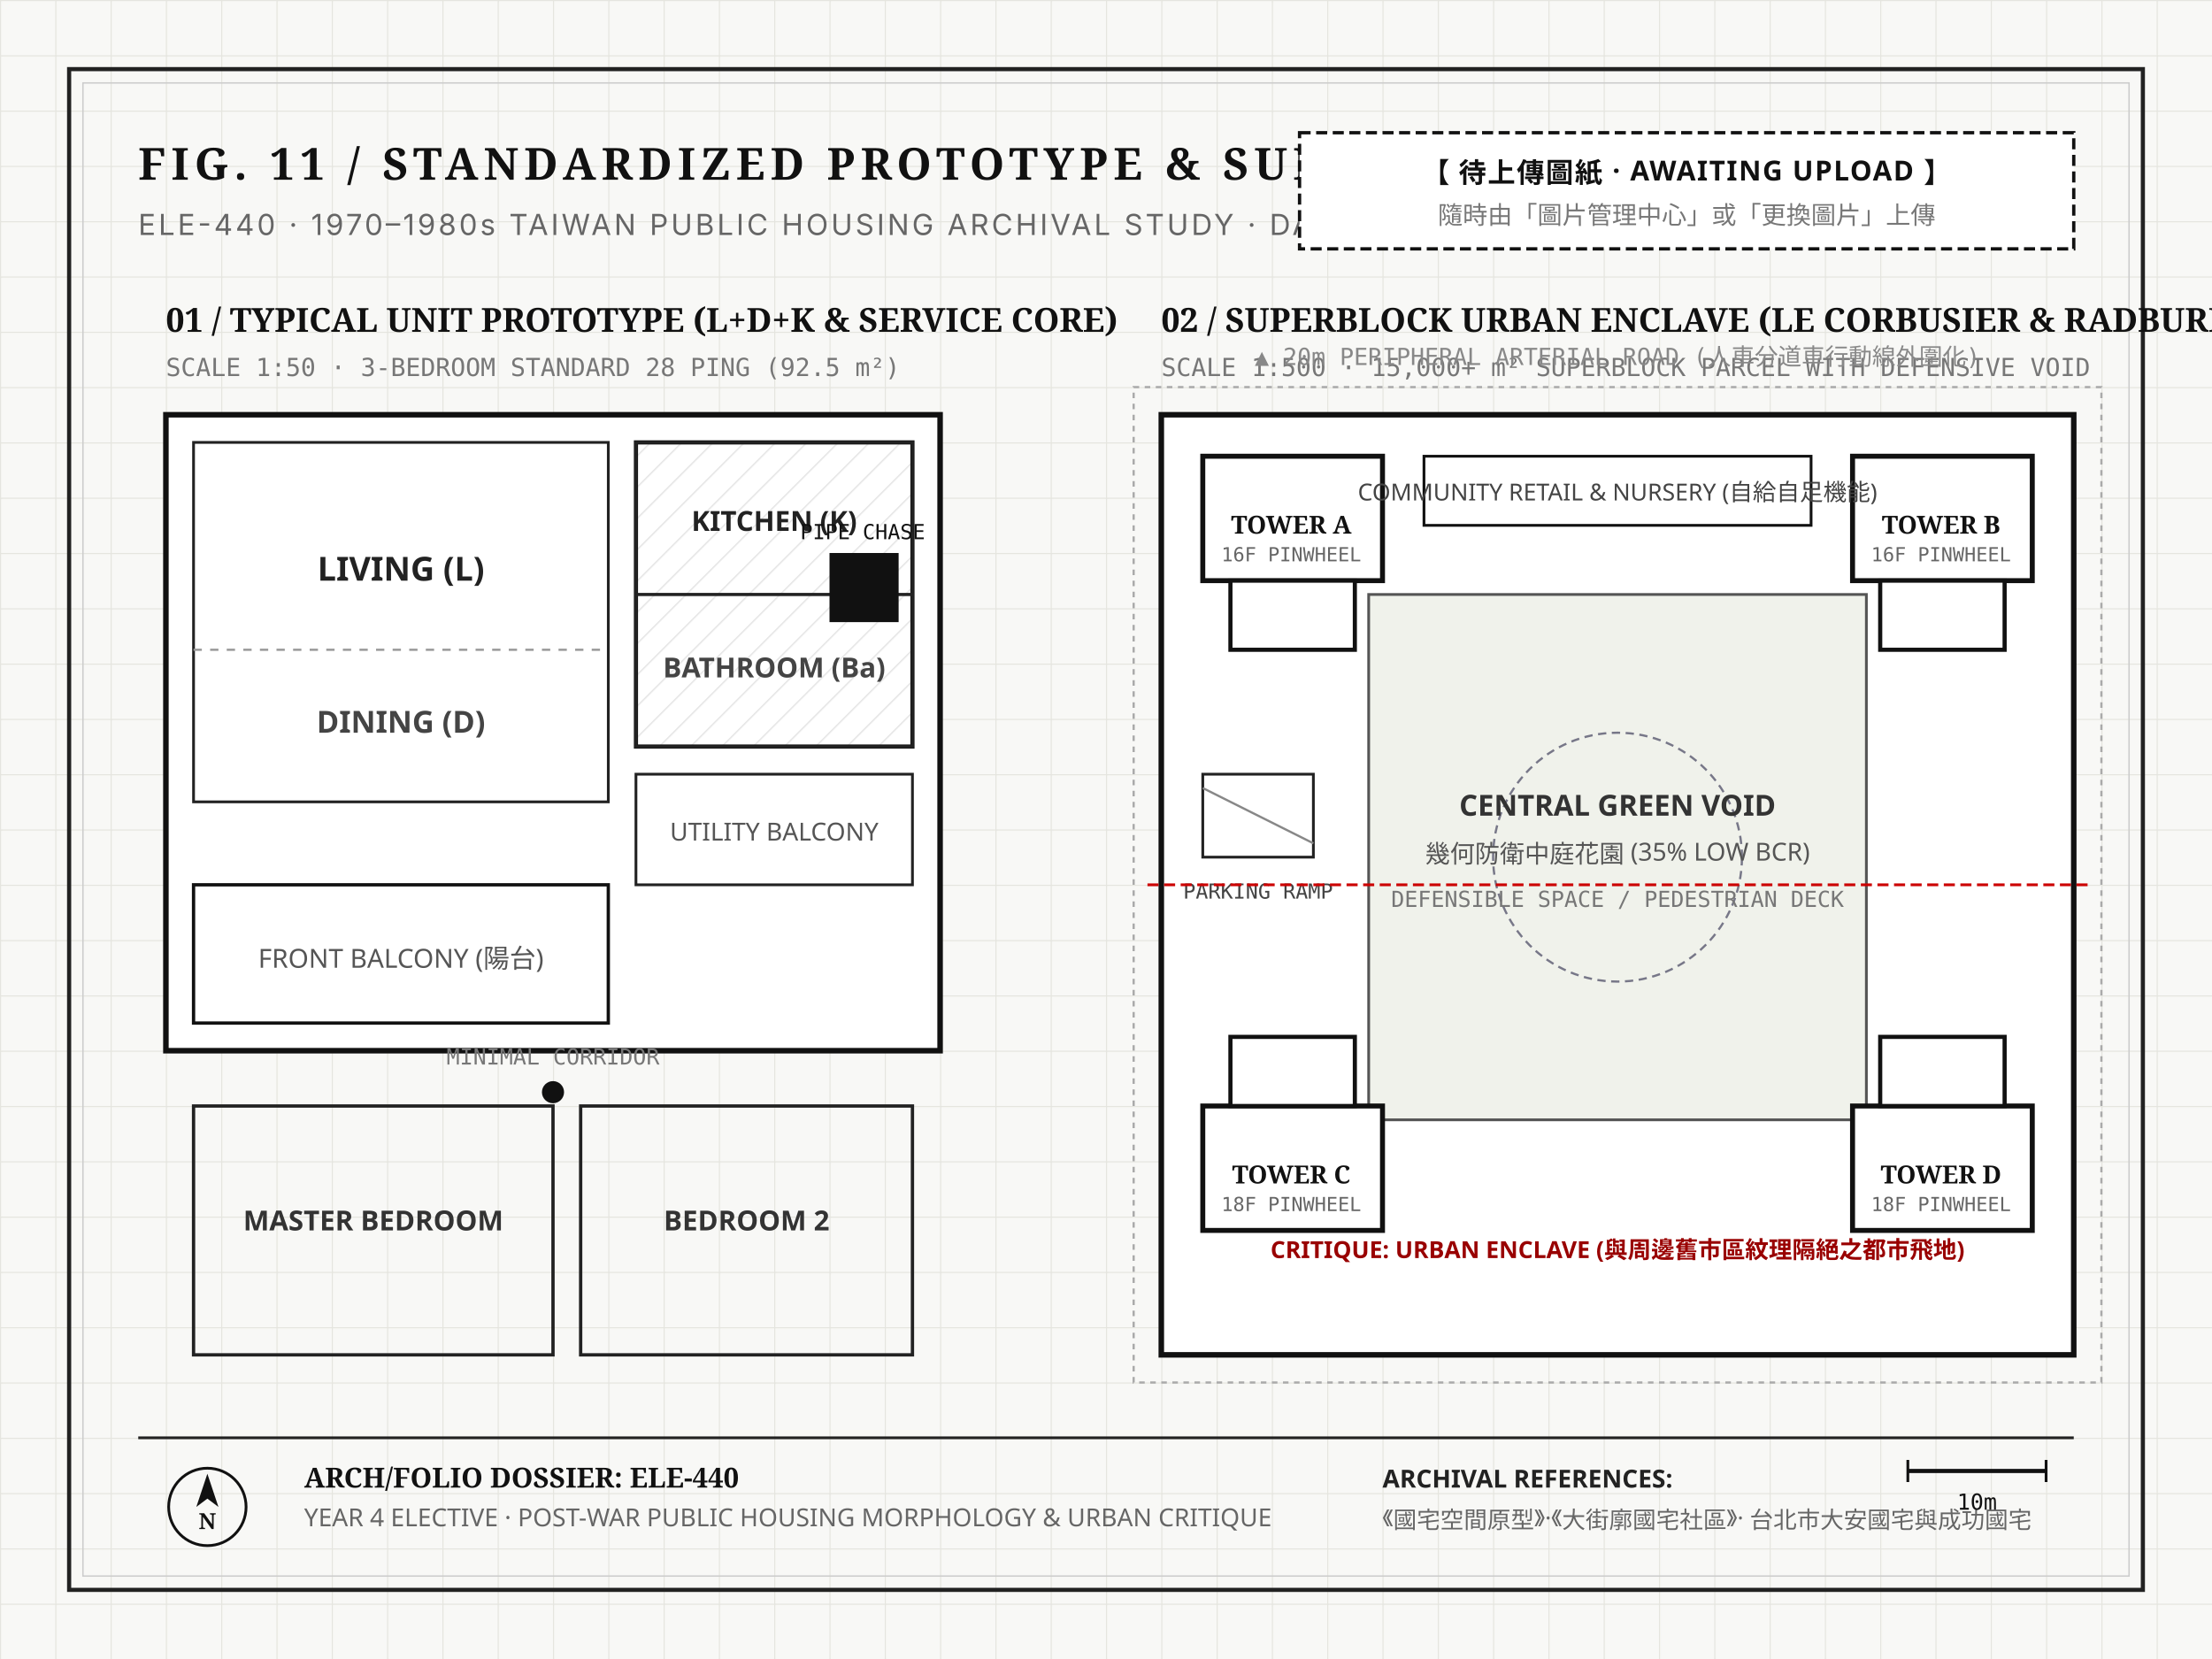
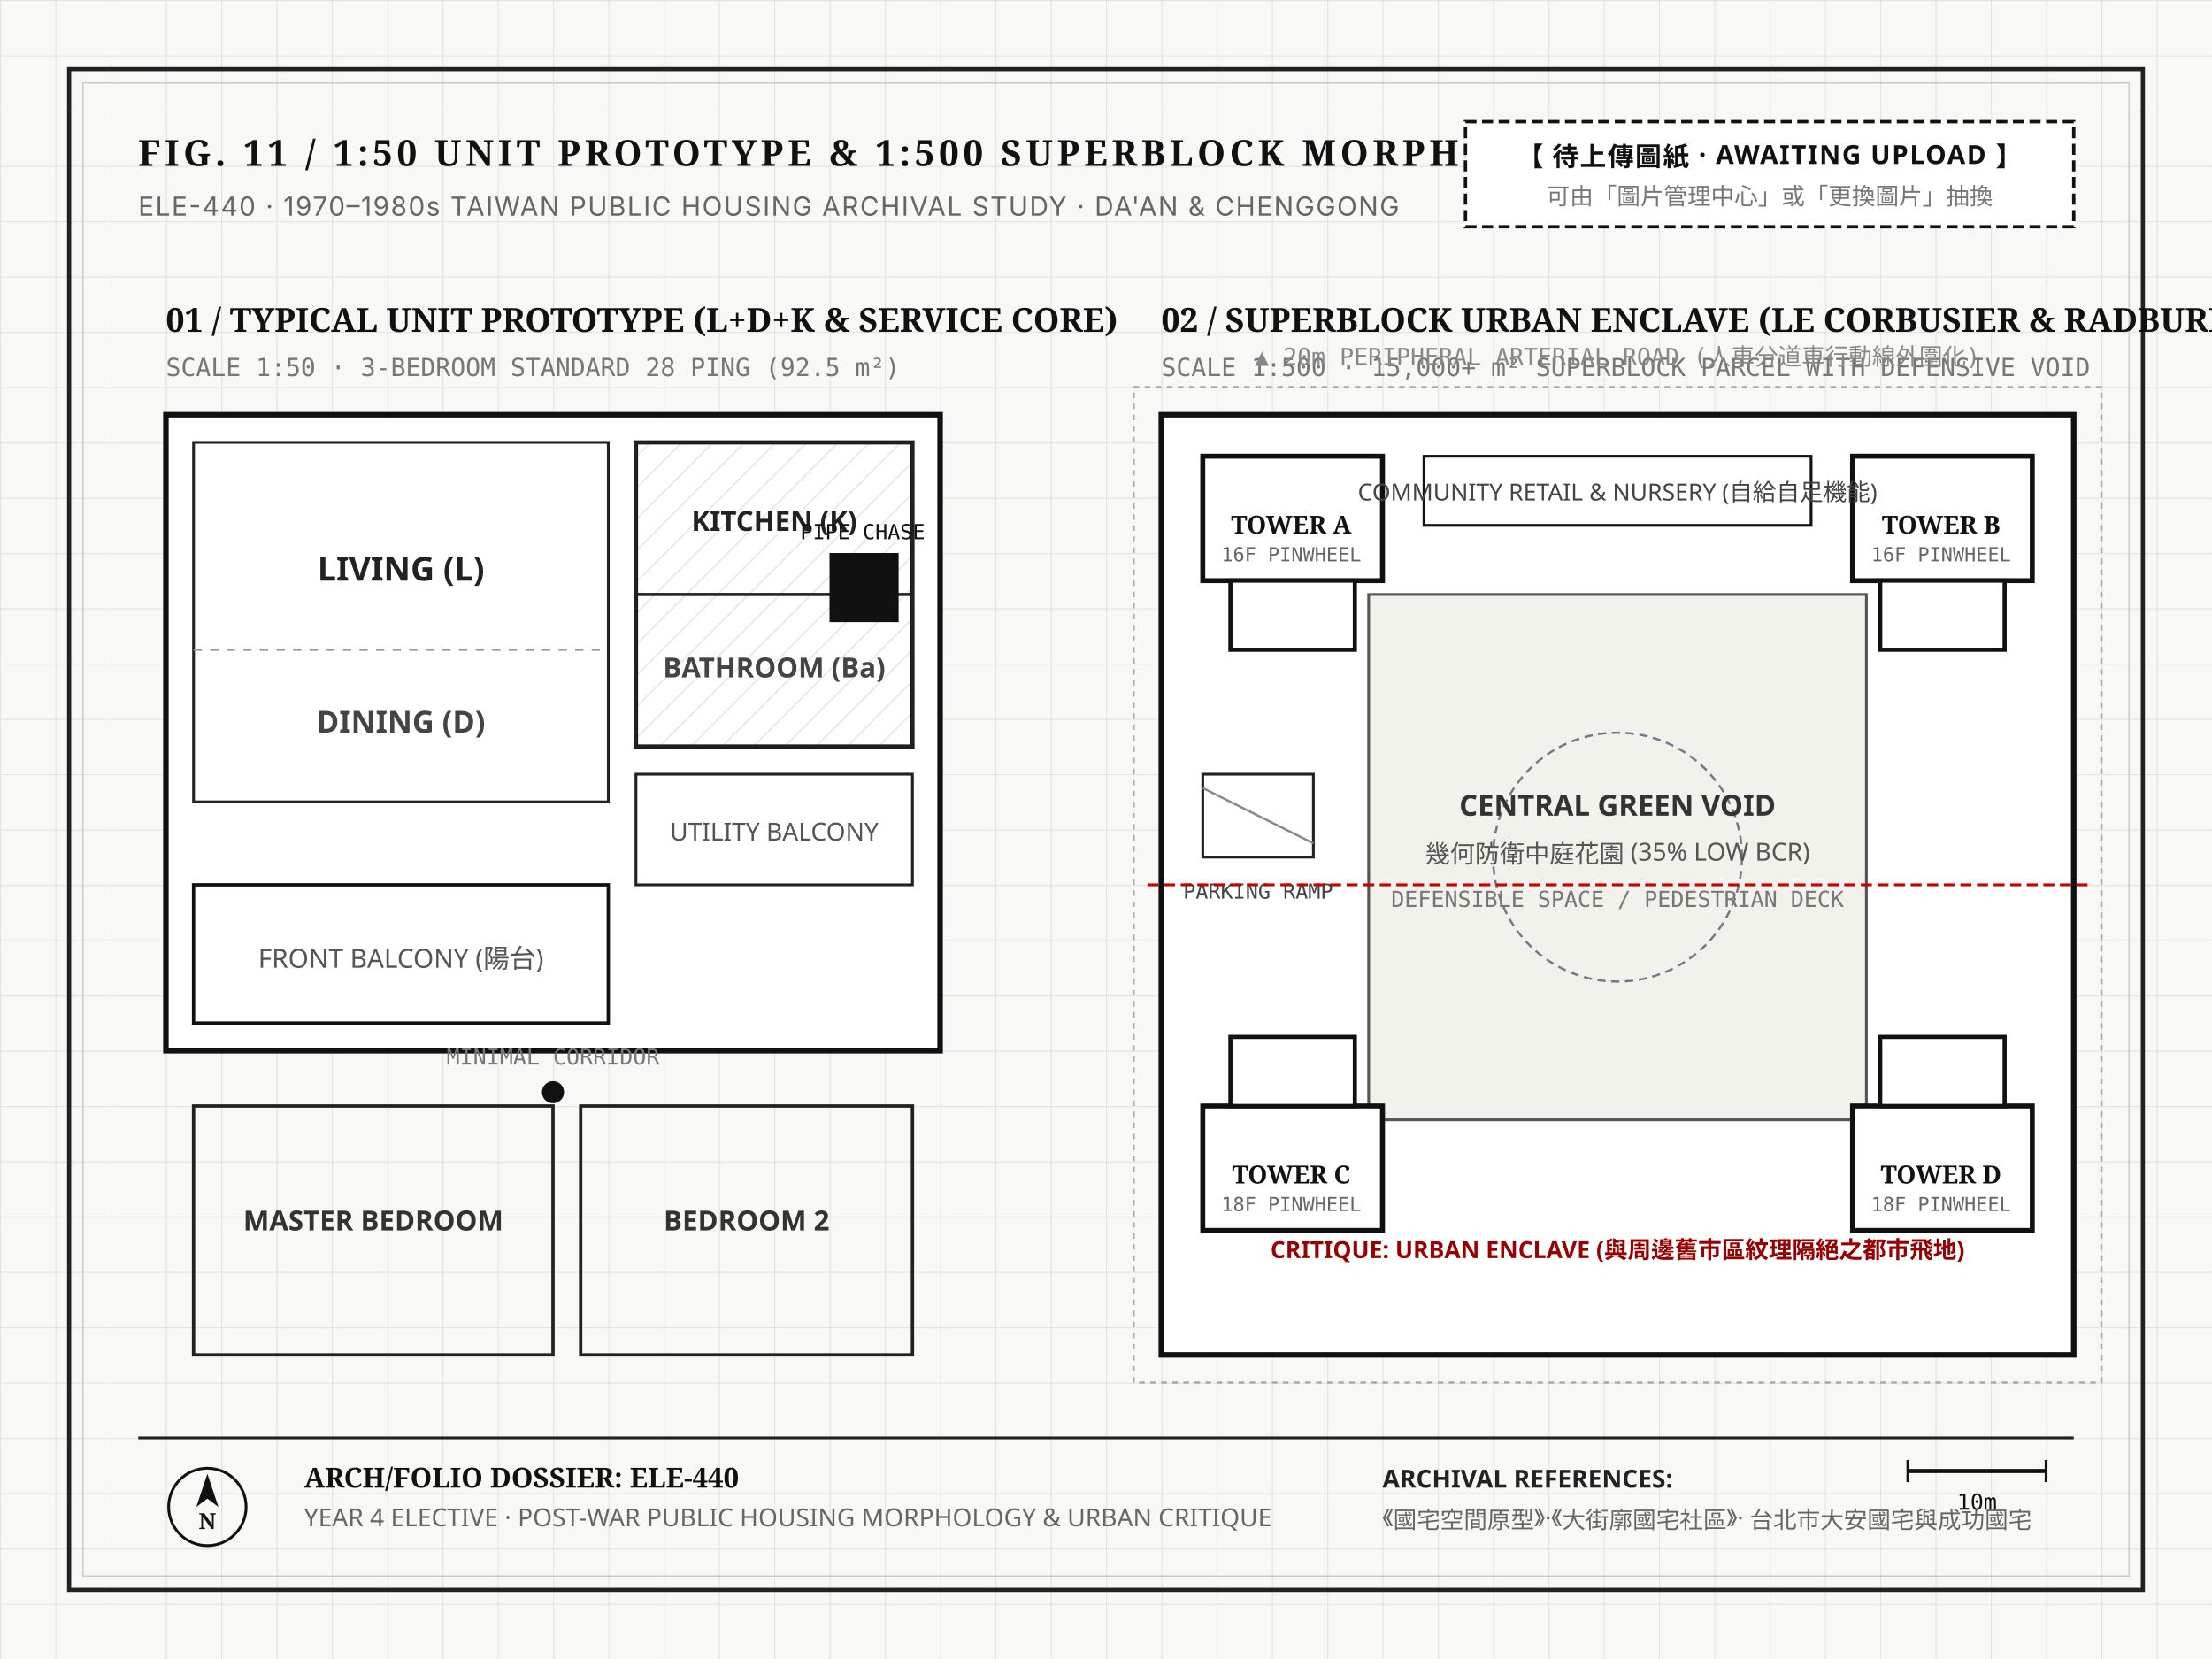
<svg xmlns="http://www.w3.org/2000/svg" viewBox="0 0 800 600" width="100%" height="100%">
  <rect width="800" height="600" fill="#f8f8f6" />
  <defs>
    <pattern id="diag-hatch" width="8" height="8" patternTransform="rotate(45 0 0)" patternUnits="userSpaceOnUse">
      <line x1="0" y1="0" x2="0" y2="8" stroke="#222" stroke-width="1" />
    </pattern>
    <pattern id="fine-grid" width="20" height="20" patternUnits="userSpaceOnUse">
      <path d="M 20 0 L 0 0 0 20" fill="none" stroke="#e5e5df" stroke-width="0.8" />
    </pattern>
  </defs>
  <rect width="800" height="600" fill="url(#fine-grid)" />
  <rect x="25" y="25" width="750" height="550" fill="none" stroke="#222" stroke-width="1.5" />
  <rect x="30" y="30" width="740" height="540" fill="none" stroke="#ccc" stroke-width="0.5" />
-   <text x="50" y="65" font-family="'Cinzel', 'Noto Serif TC', serif" font-size="16" font-weight="700" fill="#111" letter-spacing="2">FIG. 11 / STANDARDIZED PROTOTYPE &amp; SUPERBLOCK MORPHOLOGY</text>
-   <text x="50" y="85" font-family="'Aptos', -apple-system, sans-serif" font-size="10.5" fill="#666" letter-spacing="1">ELE-440 · 1970–1980s TAIWAN PUBLIC HOUSING ARCHIVAL STUDY · DA'AN &amp; CHENGGONG</text>
-   <g transform="translate(470, 48)">
-     <rect x="0" y="0" width="280" height="42" fill="#fff" stroke="#111" stroke-width="1.2" stroke-dasharray="4 2" />
-     <text x="140" y="18" font-family="'Aptos', sans-serif" font-size="10" font-weight="700" fill="#111" text-anchor="middle" letter-spacing="0.5">【 待上傳圖紙 · AWAITING UPLOAD 】</text>
-     <text x="140" y="33" font-family="'Aptos', sans-serif" font-size="9" fill="#777" text-anchor="middle">隨時由「圖片管理中心」或「更換圖片」上傳</text>
+   <text x="50" y="60" font-family="'Cinzel', 'Noto Serif TC', serif" font-size="13" font-weight="700" fill="#111" letter-spacing="1.5">FIG. 11 / 1:50 UNIT PROTOTYPE &amp; 1:500 SUPERBLOCK MORPHOLOGY</text>
+   <text x="50" y="78" font-family="'Aptos', -apple-system, sans-serif" font-size="9.5" fill="#666" letter-spacing="0.5">ELE-440 · 1970–1980s TAIWAN PUBLIC HOUSING ARCHIVAL STUDY · DA'AN &amp; CHENGGONG</text>
+   <g transform="translate(530, 44)">
+     <rect x="0" y="0" width="220" height="38" fill="#fff" stroke="#111" stroke-width="1.2" stroke-dasharray="4 2" />
+     <text x="110" y="16" font-family="'Aptos', sans-serif" font-size="9.5" font-weight="700" fill="#111" text-anchor="middle" letter-spacing="0.5">【 待上傳圖紙 · AWAITING UPLOAD 】</text>
+     <text x="110" y="30" font-family="'Aptos', sans-serif" font-size="8.5" fill="#777" text-anchor="middle">可由「圖片管理中心」或「更換圖片」抽換</text>
  </g>
  <g id="unit-prototype" transform="translate(60, 120)">
    <text x="0" y="0" font-family="'Cinzel', serif" font-size="12" font-weight="700" fill="#111">01 / TYPICAL UNIT PROTOTYPE (L+D+K &amp; SERVICE CORE)</text>
    <text x="0" y="16" font-family="monospace" font-size="9" fill="#777">SCALE 1:50 · 3-BEDROOM STANDARD 28 PING (92.5 m²)</text>
    <rect x="0" y="30" width="280" height="230" fill="#fff" stroke="#111" stroke-width="2" />
    <rect x="10" y="40" width="150" height="130" fill="none" stroke="#222" stroke-width="1" />
    <text x="85" y="90" font-family="'Aptos', sans-serif" font-size="12" font-weight="700" fill="#222" text-anchor="middle">LIVING (L)</text>
    <text x="85" y="145" font-family="'Aptos', sans-serif" font-size="11" font-weight="600" fill="#444" text-anchor="middle">DINING (D)</text>
    <line x1="10" y1="115" x2="160" y2="115" stroke="#999" stroke-width="0.8" stroke-dasharray="3 3" />
    <rect x="10" y="200" width="150" height="50" fill="none" stroke="#111" stroke-width="1.2" />
    <text x="85" y="230" font-family="'Aptos', sans-serif" font-size="9.5" fill="#555" text-anchor="middle">FRONT BALCONY (陽台)</text>
    <rect x="170" y="40" width="100" height="110" fill="url(#diag-hatch)" opacity="0.12" />
    <rect x="170" y="40" width="100" height="110" fill="none" stroke="#111" stroke-width="1.5" />
    <rect x="170" y="40" width="100" height="55" fill="none" stroke="#222" stroke-width="1" />
    <text x="220" y="72" font-family="'Aptos', sans-serif" font-size="10" font-weight="700" fill="#222" text-anchor="middle">KITCHEN (K)</text>
    <rect x="170" y="95" width="100" height="55" fill="none" stroke="#222" stroke-width="1" />
    <text x="220" y="125" font-family="'Aptos', sans-serif" font-size="10" font-weight="600" fill="#444" text-anchor="middle">BATHROOM (Ba)</text>
    <rect x="240" y="80" width="25" height="25" fill="#111" />
    <text x="252" y="75" font-family="monospace" font-size="7.5" fill="#111" text-anchor="middle">PIPE CHASE</text>
    <rect x="170" y="160" width="100" height="40" fill="none" stroke="#222" stroke-width="1" />
    <text x="220" y="184" font-family="'Aptos', sans-serif" font-size="9" fill="#555" text-anchor="middle">UTILITY BALCONY</text>
    <rect x="10" y="280" width="130" height="90" fill="none" stroke="#222" stroke-width="1.2" />
    <text x="75" y="325" font-family="'Aptos', sans-serif" font-size="10" font-weight="600" fill="#333" text-anchor="middle">MASTER BEDROOM</text>
    <rect x="150" y="280" width="120" height="90" fill="none" stroke="#222" stroke-width="1.2" />
    <text x="210" y="325" font-family="'Aptos', sans-serif" font-size="10" font-weight="600" fill="#333" text-anchor="middle">BEDROOM 2</text>
    <circle cx="140" cy="275" r="4" fill="#111" />
    <text x="140" y="265" font-family="monospace" font-size="8" fill="#777" text-anchor="middle">MINIMAL CORRIDOR</text>
  </g>
  <g id="superblock-morphology" transform="translate(420, 120)">
    <text x="0" y="0" font-family="'Cinzel', serif" font-size="12" font-weight="700" fill="#111">02 / SUPERBLOCK URBAN ENCLAVE (LE CORBUSIER &amp; RADBURN)</text>
    <text x="0" y="16" font-family="monospace" font-size="9" fill="#777">SCALE 1:500 · 15,000+ m² SUPERBLOCK PARCEL WITH DEFENSIVE VOID</text>
    <rect x="0" y="30" width="330" height="340" fill="#fff" stroke="#111" stroke-width="2" />
    <rect x="-10" y="20" width="350" height="360" fill="none" stroke="#aaa" stroke-width="0.8" stroke-dasharray="2 2" />
    <text x="165" y="12" font-family="monospace" font-size="8.5" fill="#888" text-anchor="middle">▲ 20m PERIPHERAL ARTERIAL ROAD (人車分道車行動線外圍化)</text>
    <rect x="75" y="95" width="180" height="190" fill="#f0f2eb" stroke="#555" stroke-width="1" />
    <circle cx="165" cy="190" r="45" fill="none" stroke="#778" stroke-width="0.8" stroke-dasharray="3 2" />
    <text x="165" y="175" font-family="'Aptos', sans-serif" font-size="10.5" font-weight="700" fill="#333" text-anchor="middle">CENTRAL GREEN VOID</text>
    <text x="165" y="192" font-family="'Aptos', sans-serif" font-size="9" fill="#555" text-anchor="middle">幾何防衛中庭花園 (35% LOW BCR)</text>
    <text x="165" y="208" font-family="monospace" font-size="8" fill="#777" text-anchor="middle">DEFENSIBLE SPACE / PEDESTRIAN DECK</text>
    <path d="M 15 160 L 55 160 L 55 190 L 15 190 Z" fill="none" stroke="#222" stroke-width="1" />
    <line x1="15" y1="165" x2="55" y2="185" stroke="#888" stroke-width="0.8" />
    <text x="35" y="205" font-family="monospace" font-size="7.5" fill="#444" text-anchor="middle">PARKING RAMP</text>
    <g transform="translate(15, 45)">
      <rect width="65" height="45" fill="#fff" stroke="#111" stroke-width="1.8" />
      <rect x="10" y="45" width="45" height="25" fill="#fff" stroke="#111" stroke-width="1.5" />
      <text x="32" y="28" font-family="'Cinzel', serif" font-size="9" font-weight="700" fill="#111" text-anchor="middle">TOWER A</text>
      <text x="32" y="38" font-family="monospace" font-size="7" fill="#666" text-anchor="middle">16F PINWHEEL</text>
    </g>
    <g transform="translate(250, 45)">
      <rect width="65" height="45" fill="#fff" stroke="#111" stroke-width="1.8" />
      <rect x="10" y="45" width="45" height="25" fill="#fff" stroke="#111" stroke-width="1.5" />
      <text x="32" y="28" font-family="'Cinzel', serif" font-size="9" font-weight="700" fill="#111" text-anchor="middle">TOWER B</text>
      <text x="32" y="38" font-family="monospace" font-size="7" fill="#666" text-anchor="middle">16F PINWHEEL</text>
    </g>
    <g transform="translate(15, 280)">
      <rect width="65" height="45" fill="#fff" stroke="#111" stroke-width="1.8" />
      <rect x="10" y="-25" width="45" height="25" fill="#fff" stroke="#111" stroke-width="1.5" />
      <text x="32" y="28" font-family="'Cinzel', serif" font-size="9" font-weight="700" fill="#111" text-anchor="middle">TOWER C</text>
      <text x="32" y="38" font-family="monospace" font-size="7" fill="#666" text-anchor="middle">18F PINWHEEL</text>
    </g>
    <g transform="translate(250, 280)">
      <rect width="65" height="45" fill="#fff" stroke="#111" stroke-width="1.8" />
      <rect x="10" y="-25" width="45" height="25" fill="#fff" stroke="#111" stroke-width="1.5" />
      <text x="32" y="28" font-family="'Cinzel', serif" font-size="9" font-weight="700" fill="#111" text-anchor="middle">TOWER D</text>
      <text x="32" y="38" font-family="monospace" font-size="7" fill="#666" text-anchor="middle">18F PINWHEEL</text>
    </g>
    <rect x="95" y="45" width="140" height="25" fill="#fff" stroke="#111" stroke-width="1" />
    <text x="165" y="61" font-family="'Aptos', sans-serif" font-size="8.5" fill="#444" text-anchor="middle">COMMUNITY RETAIL &amp; NURSERY (自給自足機能)</text>
    <line x1="-5" y1="200" x2="335" y2="200" stroke="#c00" stroke-width="1" stroke-dasharray="4 2" />
    <text x="165" y="335" font-family="'Aptos', sans-serif" font-size="8.5" font-weight="700" fill="#900" text-anchor="middle">CRITIQUE: URBAN ENCLAVE (與周邊舊市區紋理隔絕之都市飛地)</text>
  </g>
  <g transform="translate(50, 520)">
    <line x1="0" y1="0" x2="700" y2="0" stroke="#222" stroke-width="1" />
    <g transform="translate(25, 25)">
      <circle cx="0" cy="0" r="14" fill="none" stroke="#111" stroke-width="1" />
      <path d="M 0 -12 L 4 0 L 0 -3 L -4 0 Z" fill="#111" />
      <text x="0" y="8" font-family="'Cinzel', serif" font-size="8" font-weight="700" fill="#111" text-anchor="middle">N</text>
    </g>
    <text x="60" y="18" font-family="'Cinzel', serif" font-size="10" font-weight="700" fill="#111">ARCH/FOLIO DOSSIER: ELE-440</text>
    <text x="60" y="32" font-family="'Aptos', sans-serif" font-size="9" fill="#666">YEAR 4 ELECTIVE · POST-WAR PUBLIC HOUSING MORPHOLOGY &amp; URBAN CRITIQUE</text>
    <text x="450" y="18" font-family="'Aptos', sans-serif" font-size="9" font-weight="600" fill="#222">ARCHIVAL REFERENCES:</text>
    <text x="450" y="32" font-family="'Aptos', sans-serif" font-size="8.5" fill="#666">《國宅空間原型》·《大街廓國宅社區》· 台北市大安國宅與成功國宅</text>
    <line x1="640" y1="12" x2="690" y2="12" stroke="#111" stroke-width="1.5" />
    <line x1="640" y1="8" x2="640" y2="16" stroke="#111" stroke-width="1" />
    <line x1="690" y1="8" x2="690" y2="16" stroke="#111" stroke-width="1" />
    <text x="665" y="26" font-family="monospace" font-size="8" fill="#111" text-anchor="middle">10m</text>
  </g>
</svg>
